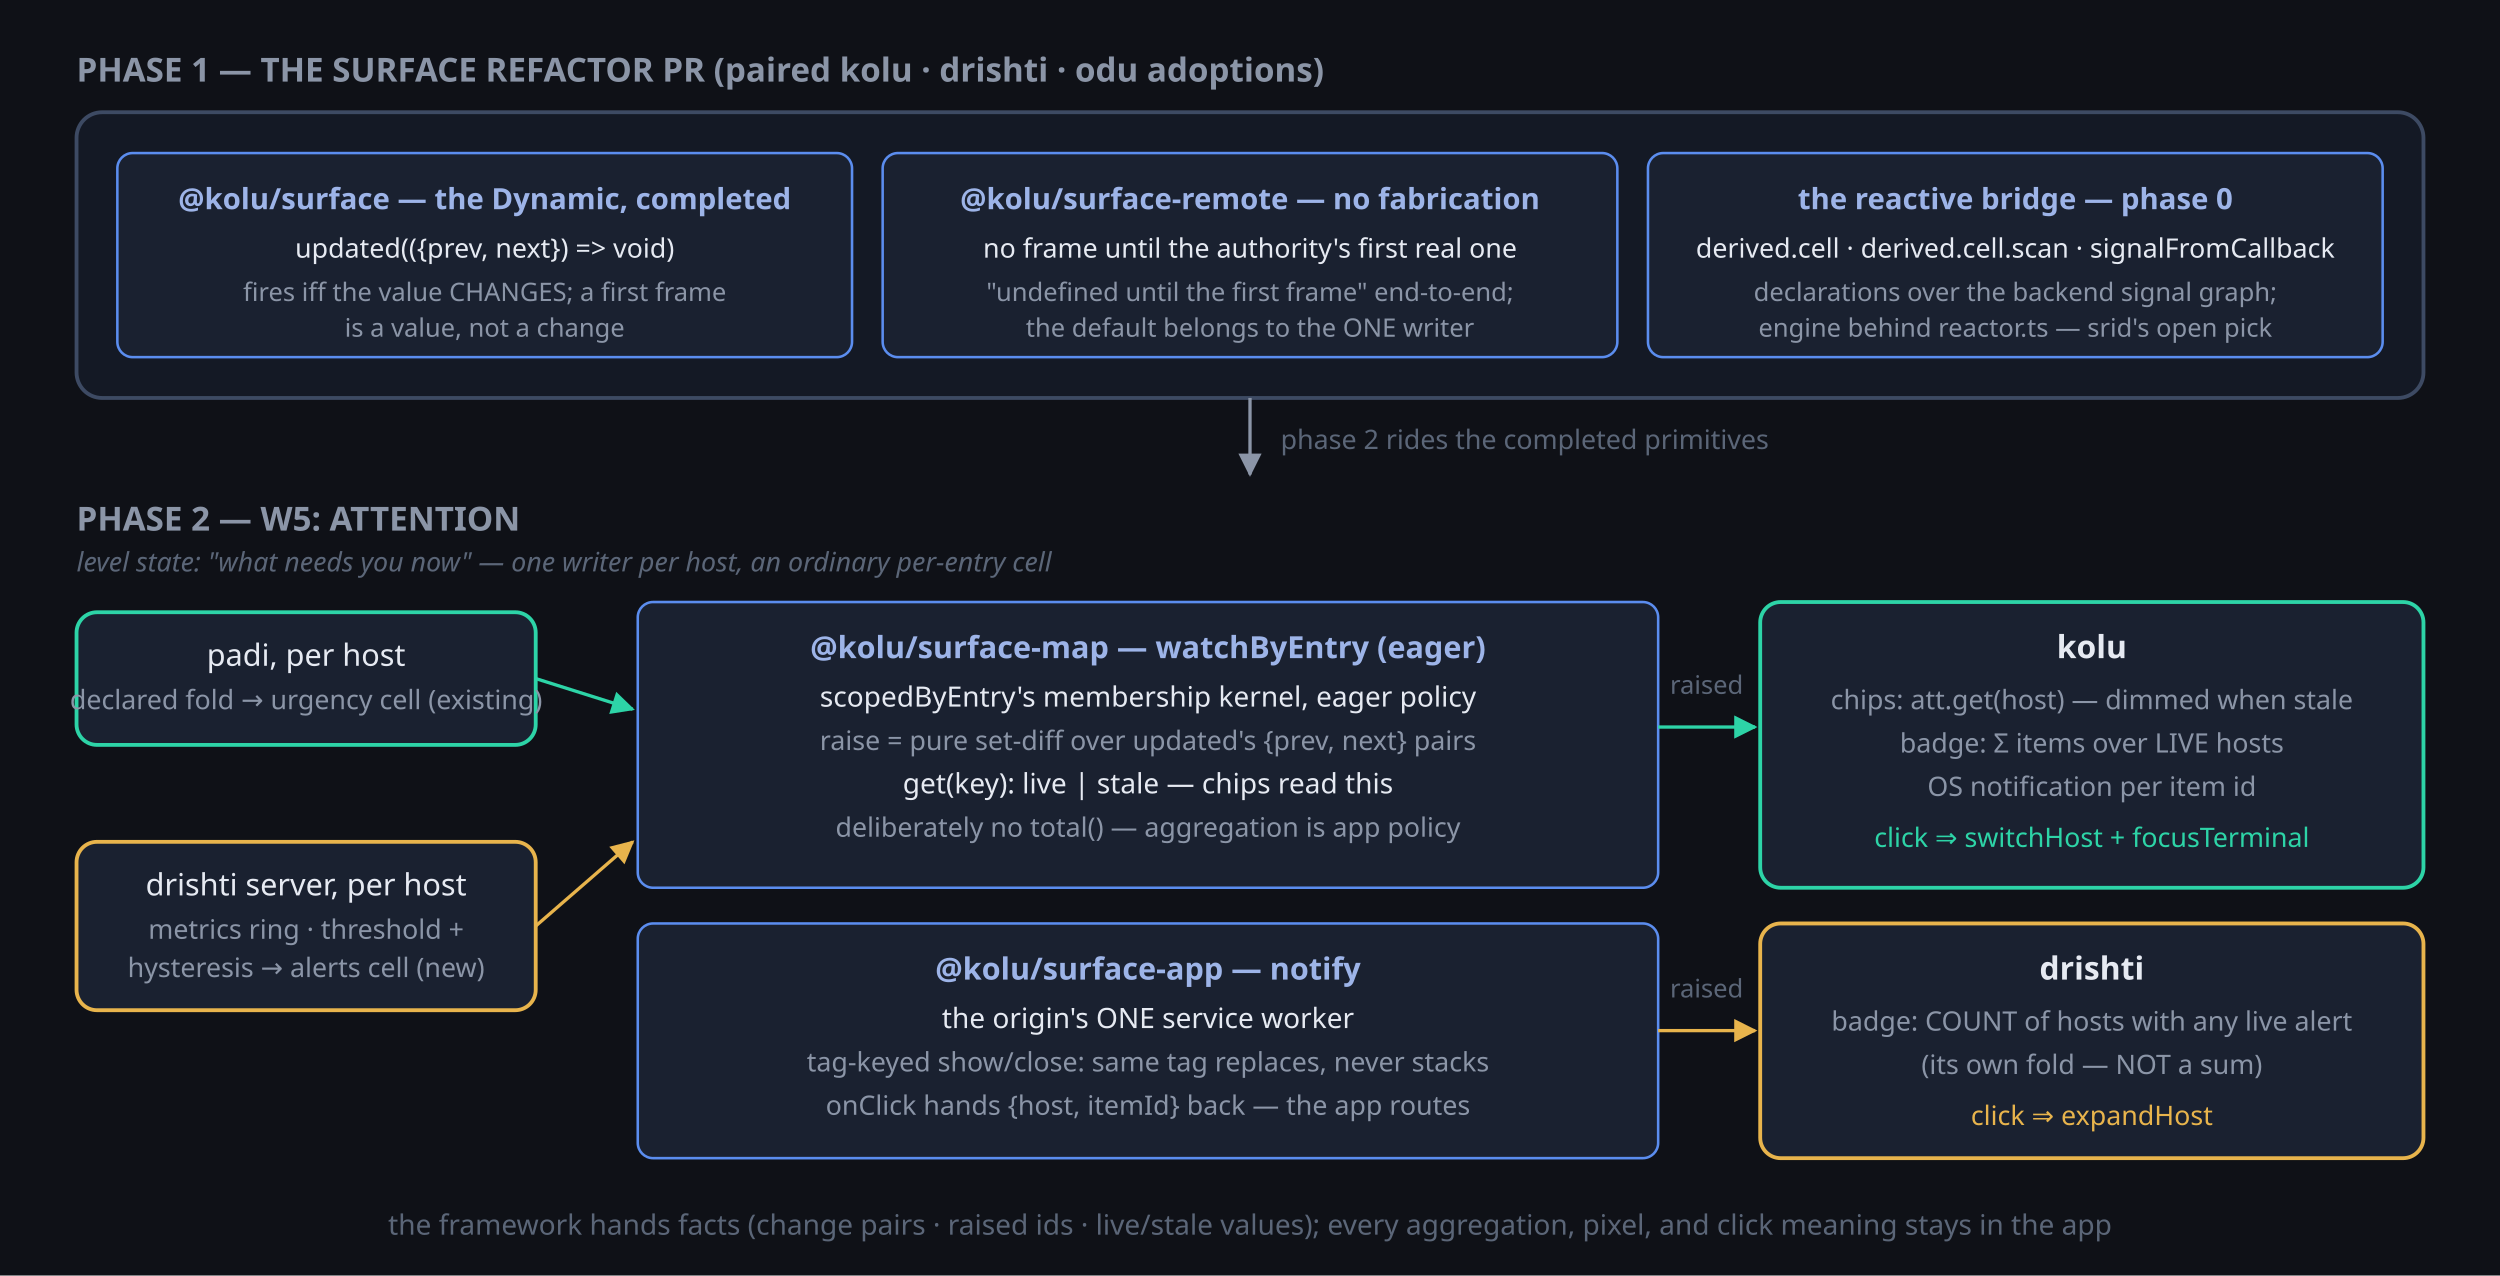
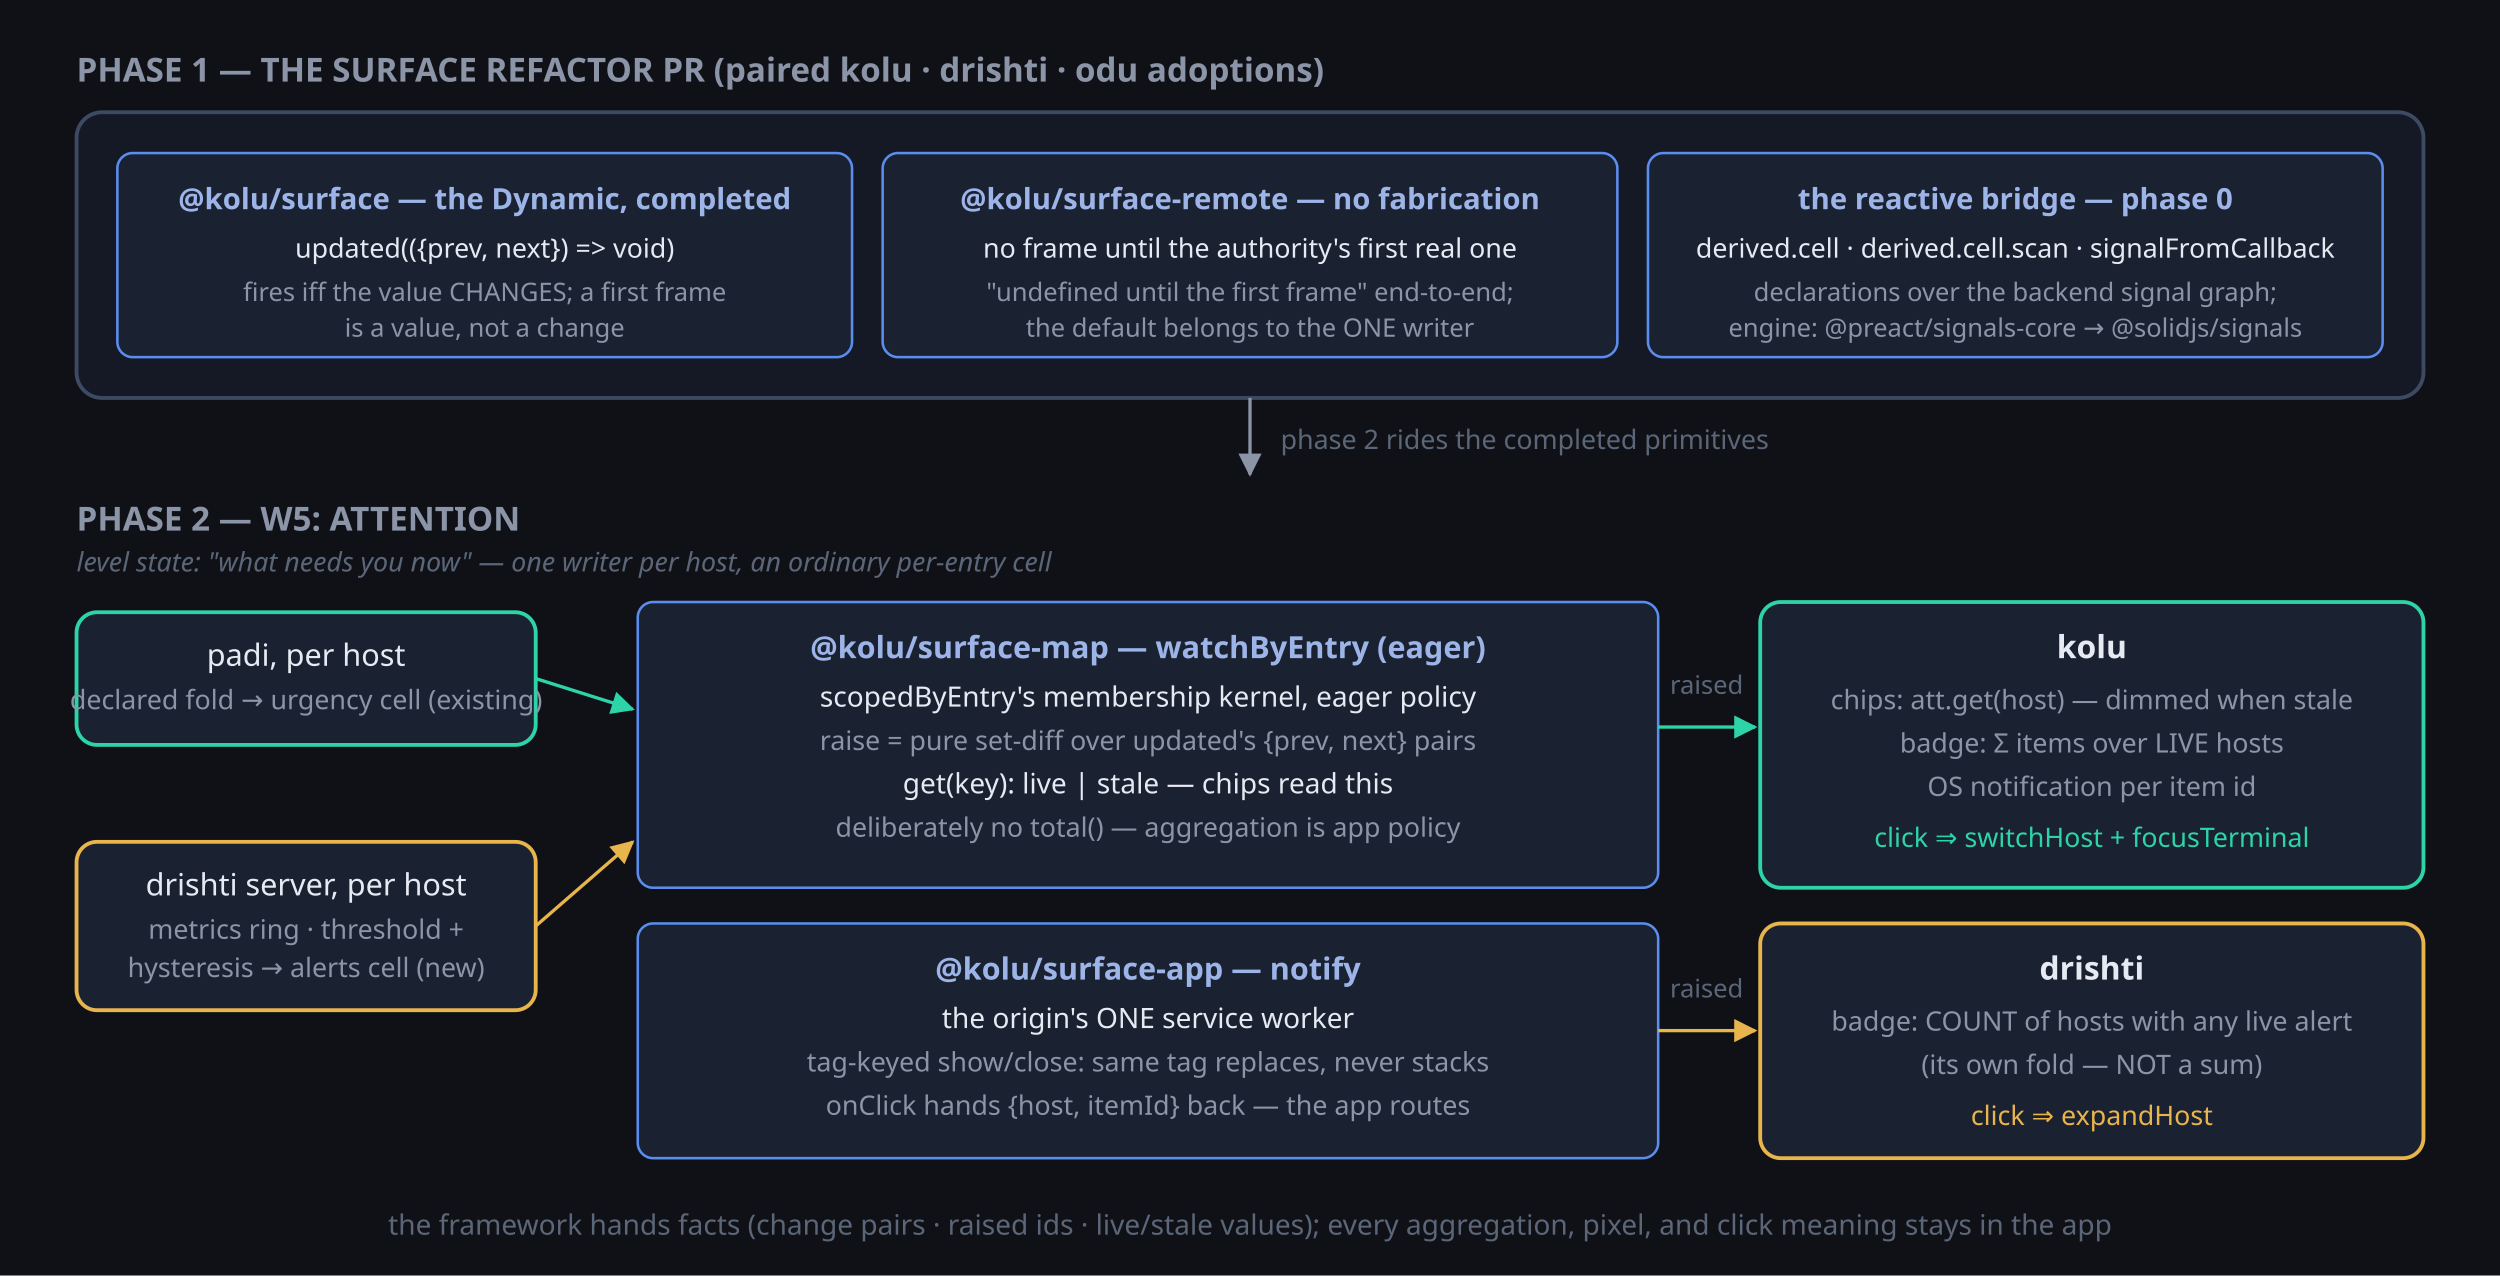
<svg xmlns="http://www.w3.org/2000/svg" viewBox="0 0 980 500" font-family="system-ui, sans-serif">
  <rect width="980" height="500" fill="#0f1117" />
  <defs>
    <marker id="arr" viewBox="0 0 10 10" refX="9" refY="5" markerWidth="7" markerHeight="7" orient="auto-start-reverse">
      <path d="M0 0 L10 5 L0 10 z" fill="#8b95a7" />
    </marker>
    <marker id="arrGreen" viewBox="0 0 10 10" refX="9" refY="5" markerWidth="7" markerHeight="7" orient="auto-start-reverse">
      <path d="M0 0 L10 5 L0 10 z" fill="#2dd4a7" />
    </marker>
    <marker id="arrAmber" viewBox="0 0 10 10" refX="9" refY="5" markerWidth="7" markerHeight="7" orient="auto-start-reverse">
      <path d="M0 0 L10 5 L0 10 z" fill="#e8b44c" />
    </marker>
  </defs>
  <text x="30" y="32" fill="#8b95a7" font-size="13" font-weight="600">PHASE 1 — THE SURFACE REFACTOR PR (paired kolu · drishti · odu adoptions)</text>
  <rect x="30" y="44" width="920" height="112" rx="10" fill="#141925" stroke="#3d4a63" stroke-width="1.5" />
  <rect x="46" y="60" width="288" height="80" rx="6" fill="#1a2130" stroke="#5b8def" />
  <text x="190" y="82" fill="#9db4e8" font-size="11.5" font-weight="600" text-anchor="middle">@kolu/surface — the Dynamic, completed</text>
  <text x="190" y="101" fill="#e6eaf2" font-size="10.5" text-anchor="middle">updated(({prev, next}) =&gt; void)</text>
  <text x="190" y="118" fill="#8b95a7" font-size="10" text-anchor="middle">fires iff the value CHANGES; a first frame</text>
  <text x="190" y="132" fill="#8b95a7" font-size="10" text-anchor="middle">is a value, not a change</text>
  <rect x="346" y="60" width="288" height="80" rx="6" fill="#1a2130" stroke="#5b8def" />
  <text x="490" y="82" fill="#9db4e8" font-size="11.5" font-weight="600" text-anchor="middle">@kolu/surface-remote — no fabrication</text>
  <text x="490" y="101" fill="#e6eaf2" font-size="10.5" text-anchor="middle">no frame until the authority's first real one</text>
  <text x="490" y="118" fill="#8b95a7" font-size="10" text-anchor="middle">"undefined until the first frame" end-to-end;</text>
  <text x="490" y="132" fill="#8b95a7" font-size="10" text-anchor="middle">the default belongs to the ONE writer</text>
  <rect x="646" y="60" width="288" height="80" rx="6" fill="#1a2130" stroke="#5b8def" />
  <text x="790" y="82" fill="#9db4e8" font-size="11.5" font-weight="600" text-anchor="middle">the reactive bridge — phase 0</text>
  <text x="790" y="101" fill="#e6eaf2" font-size="10.5" text-anchor="middle">derived.cell · derived.cell.scan · signalFromCallback</text>
  <text x="790" y="118" fill="#8b95a7" font-size="10" text-anchor="middle">declarations over the backend signal graph;</text>
-   <text x="790" y="132" fill="#8b95a7" font-size="10" text-anchor="middle">engine behind reactor.ts — srid's open pick</text>
+   <text x="790" y="132" fill="#8b95a7" font-size="10" text-anchor="middle">engine: @preact/signals-core → @solidjs/signals</text>
  <line x1="490" y1="156" x2="490" y2="186" stroke="#8b95a7" stroke-width="1.3" marker-end="url(#arr)" />
  <text x="502" y="176" fill="#5b6678" font-size="10.5">phase 2 rides the completed primitives</text>
  <text x="30" y="208" fill="#8b95a7" font-size="13" font-weight="600">PHASE 2 — W5: ATTENTION</text>
  <text x="30" y="224" fill="#5b6678" font-size="10.5" font-style="italic">level state: "what needs you now" — one writer per host, an ordinary per-entry cell</text>
  <rect x="30" y="240" width="180" height="52" rx="8" fill="#1a2130" stroke="#2dd4a7" stroke-width="1.5" />
  <text x="120" y="261" fill="#e6eaf2" font-size="12" text-anchor="middle">padi, per host</text>
  <text x="120" y="278" fill="#8b95a7" font-size="10.5" text-anchor="middle">declared fold → urgency cell (existing)</text>
  <rect x="30" y="330" width="180" height="66" rx="8" fill="#1a2130" stroke="#e8b44c" stroke-width="1.5" />
  <text x="120" y="351" fill="#e6eaf2" font-size="12" text-anchor="middle">drishti server, per host</text>
  <text x="120" y="368" fill="#8b95a7" font-size="10.5" text-anchor="middle">metrics ring · threshold +</text>
  <text x="120" y="383" fill="#8b95a7" font-size="10.5" text-anchor="middle">hysteresis → alerts cell (new)</text>
  <rect x="250" y="236" width="400" height="112" rx="6" fill="#1a2130" stroke="#5b8def" />
  <text x="450" y="258" fill="#9db4e8" font-size="12" font-weight="600" text-anchor="middle">@kolu/surface-map — watchByEntry (eager)</text>
  <text x="450" y="277" fill="#e6eaf2" font-size="11" text-anchor="middle">scopedByEntry's membership kernel, eager policy</text>
  <text x="450" y="294" fill="#8b95a7" font-size="10.5" text-anchor="middle">raise = pure set-diff over updated's {prev, next} pairs</text>
  <text x="450" y="311" fill="#e6eaf2" font-size="11" text-anchor="middle">get(key): live | stale — chips read this</text>
  <text x="450" y="328" fill="#8b95a7" font-size="10.5" text-anchor="middle">deliberately no total() — aggregation is app policy</text>
  <rect x="250" y="362" width="400" height="92" rx="6" fill="#1a2130" stroke="#5b8def" />
  <text x="450" y="384" fill="#9db4e8" font-size="12" font-weight="600" text-anchor="middle">@kolu/surface-app — notify</text>
  <text x="450" y="403" fill="#e6eaf2" font-size="11" text-anchor="middle">the origin's ONE service worker</text>
  <text x="450" y="420" fill="#8b95a7" font-size="10.5" text-anchor="middle">tag-keyed show/close: same tag replaces, never stacks</text>
  <text x="450" y="437" fill="#8b95a7" font-size="10.5" text-anchor="middle">onClick hands {host, itemId} back — the app routes</text>
  <rect x="690" y="236" width="260" height="112" rx="8" fill="#1a2130" stroke="#2dd4a7" stroke-width="1.5" />
  <text x="820" y="258" fill="#e6eaf2" font-size="12.5" font-weight="600" text-anchor="middle">kolu</text>
  <text x="820" y="278" fill="#8b95a7" font-size="10.5" text-anchor="middle">chips: att.get(host) — dimmed when stale</text>
  <text x="820" y="295" fill="#8b95a7" font-size="10.5" text-anchor="middle">badge: Σ items over LIVE hosts</text>
  <text x="820" y="312" fill="#8b95a7" font-size="10.5" text-anchor="middle">OS notification per item id</text>
  <text x="820" y="332" fill="#2dd4a7" font-size="10.5" text-anchor="middle">click ⇒ switchHost + focusTerminal</text>
  <rect x="690" y="362" width="260" height="92" rx="8" fill="#1a2130" stroke="#e8b44c" stroke-width="1.5" />
  <text x="820" y="384" fill="#e6eaf2" font-size="12.5" font-weight="600" text-anchor="middle">drishti</text>
  <text x="820" y="404" fill="#8b95a7" font-size="10.5" text-anchor="middle">badge: COUNT of hosts with any live alert</text>
  <text x="820" y="421" fill="#8b95a7" font-size="10.5" text-anchor="middle">(its own fold — NOT a sum)</text>
  <text x="820" y="441" fill="#e8b44c" font-size="10.5" text-anchor="middle">click ⇒ expandHost</text>
  <line x1="210" y1="266" x2="248" y2="278" stroke="#2dd4a7" stroke-width="1.3" marker-end="url(#arrGreen)" />
  <line x1="210" y1="363" x2="248" y2="330" stroke="#e8b44c" stroke-width="1.3" marker-end="url(#arrAmber)" />
  <line x1="650" y1="285" x2="688" y2="285" stroke="#2dd4a7" stroke-width="1.3" marker-end="url(#arrGreen)" />
  <line x1="650" y1="404" x2="688" y2="404" stroke="#e8b44c" stroke-width="1.3" marker-end="url(#arrAmber)" />
  <text x="669" y="272" fill="#5b6678" font-size="10" text-anchor="middle">raised</text>
  <text x="669" y="391" fill="#5b6678" font-size="10" text-anchor="middle">raised</text>
  <text x="490" y="484" fill="#5b6678" font-size="11" text-anchor="middle">the framework hands facts (change pairs · raised ids · live/stale values); every aggregation, pixel, and click meaning stays in the app</text>
</svg>
